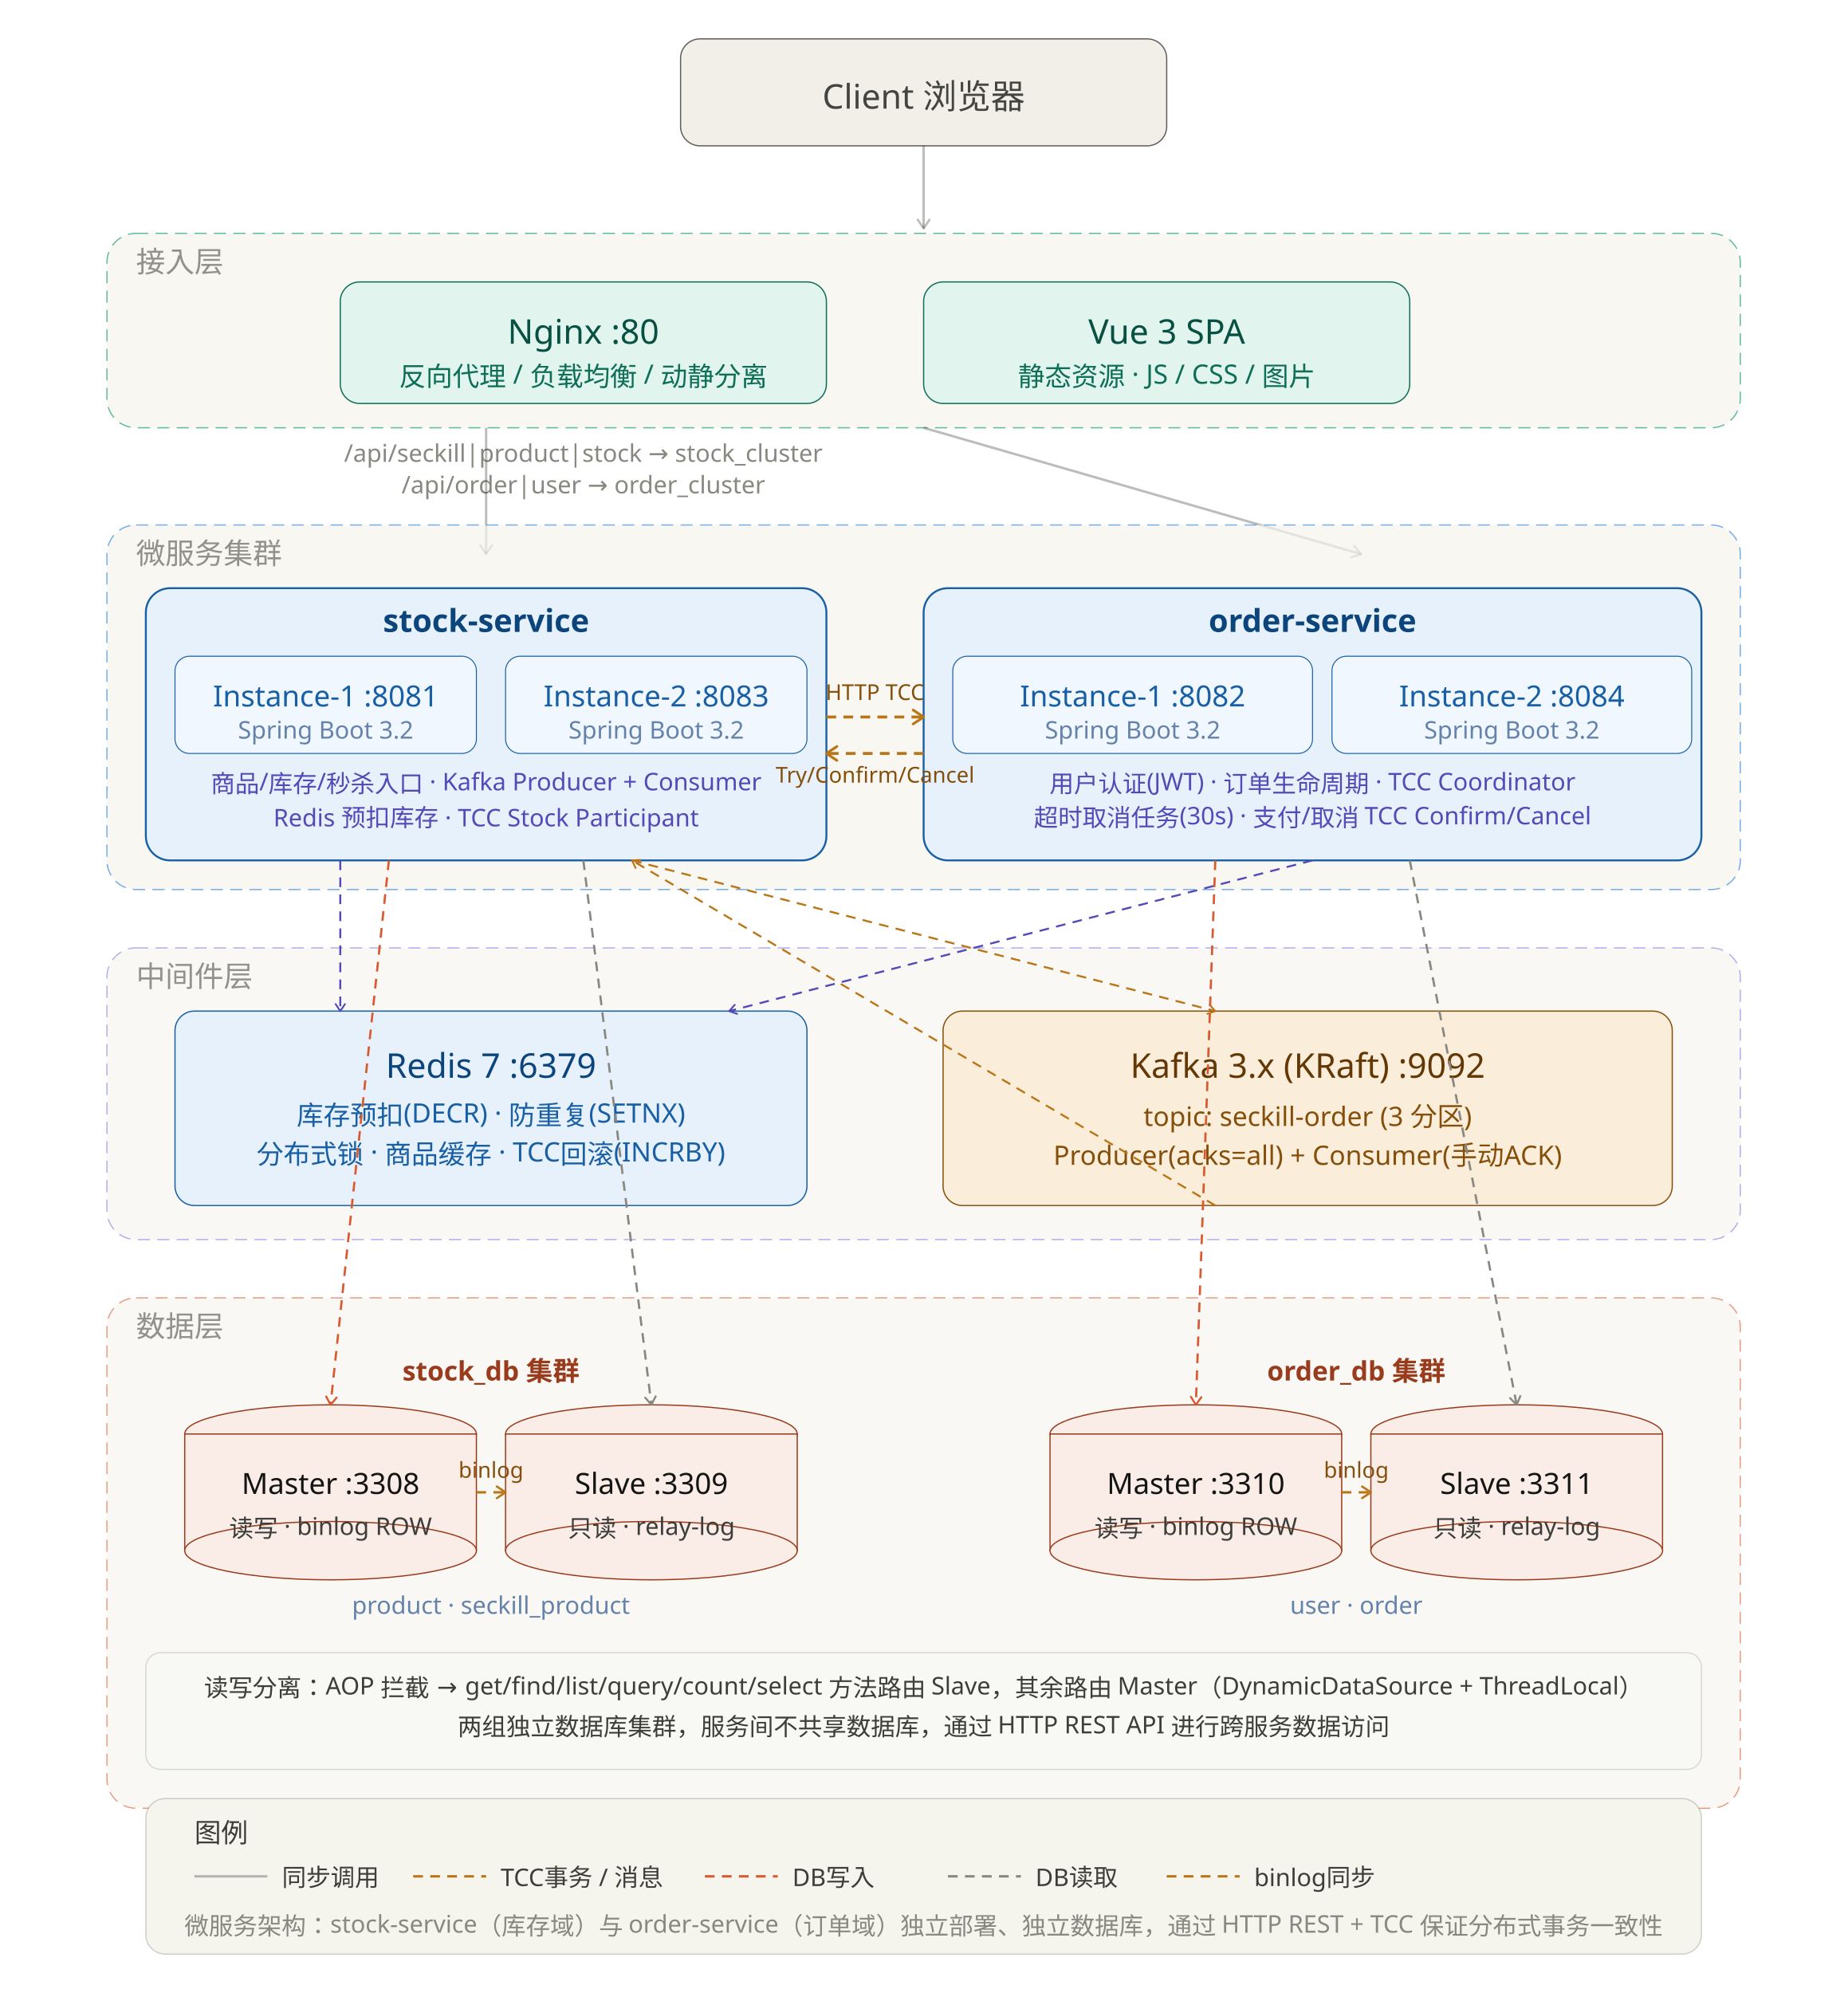
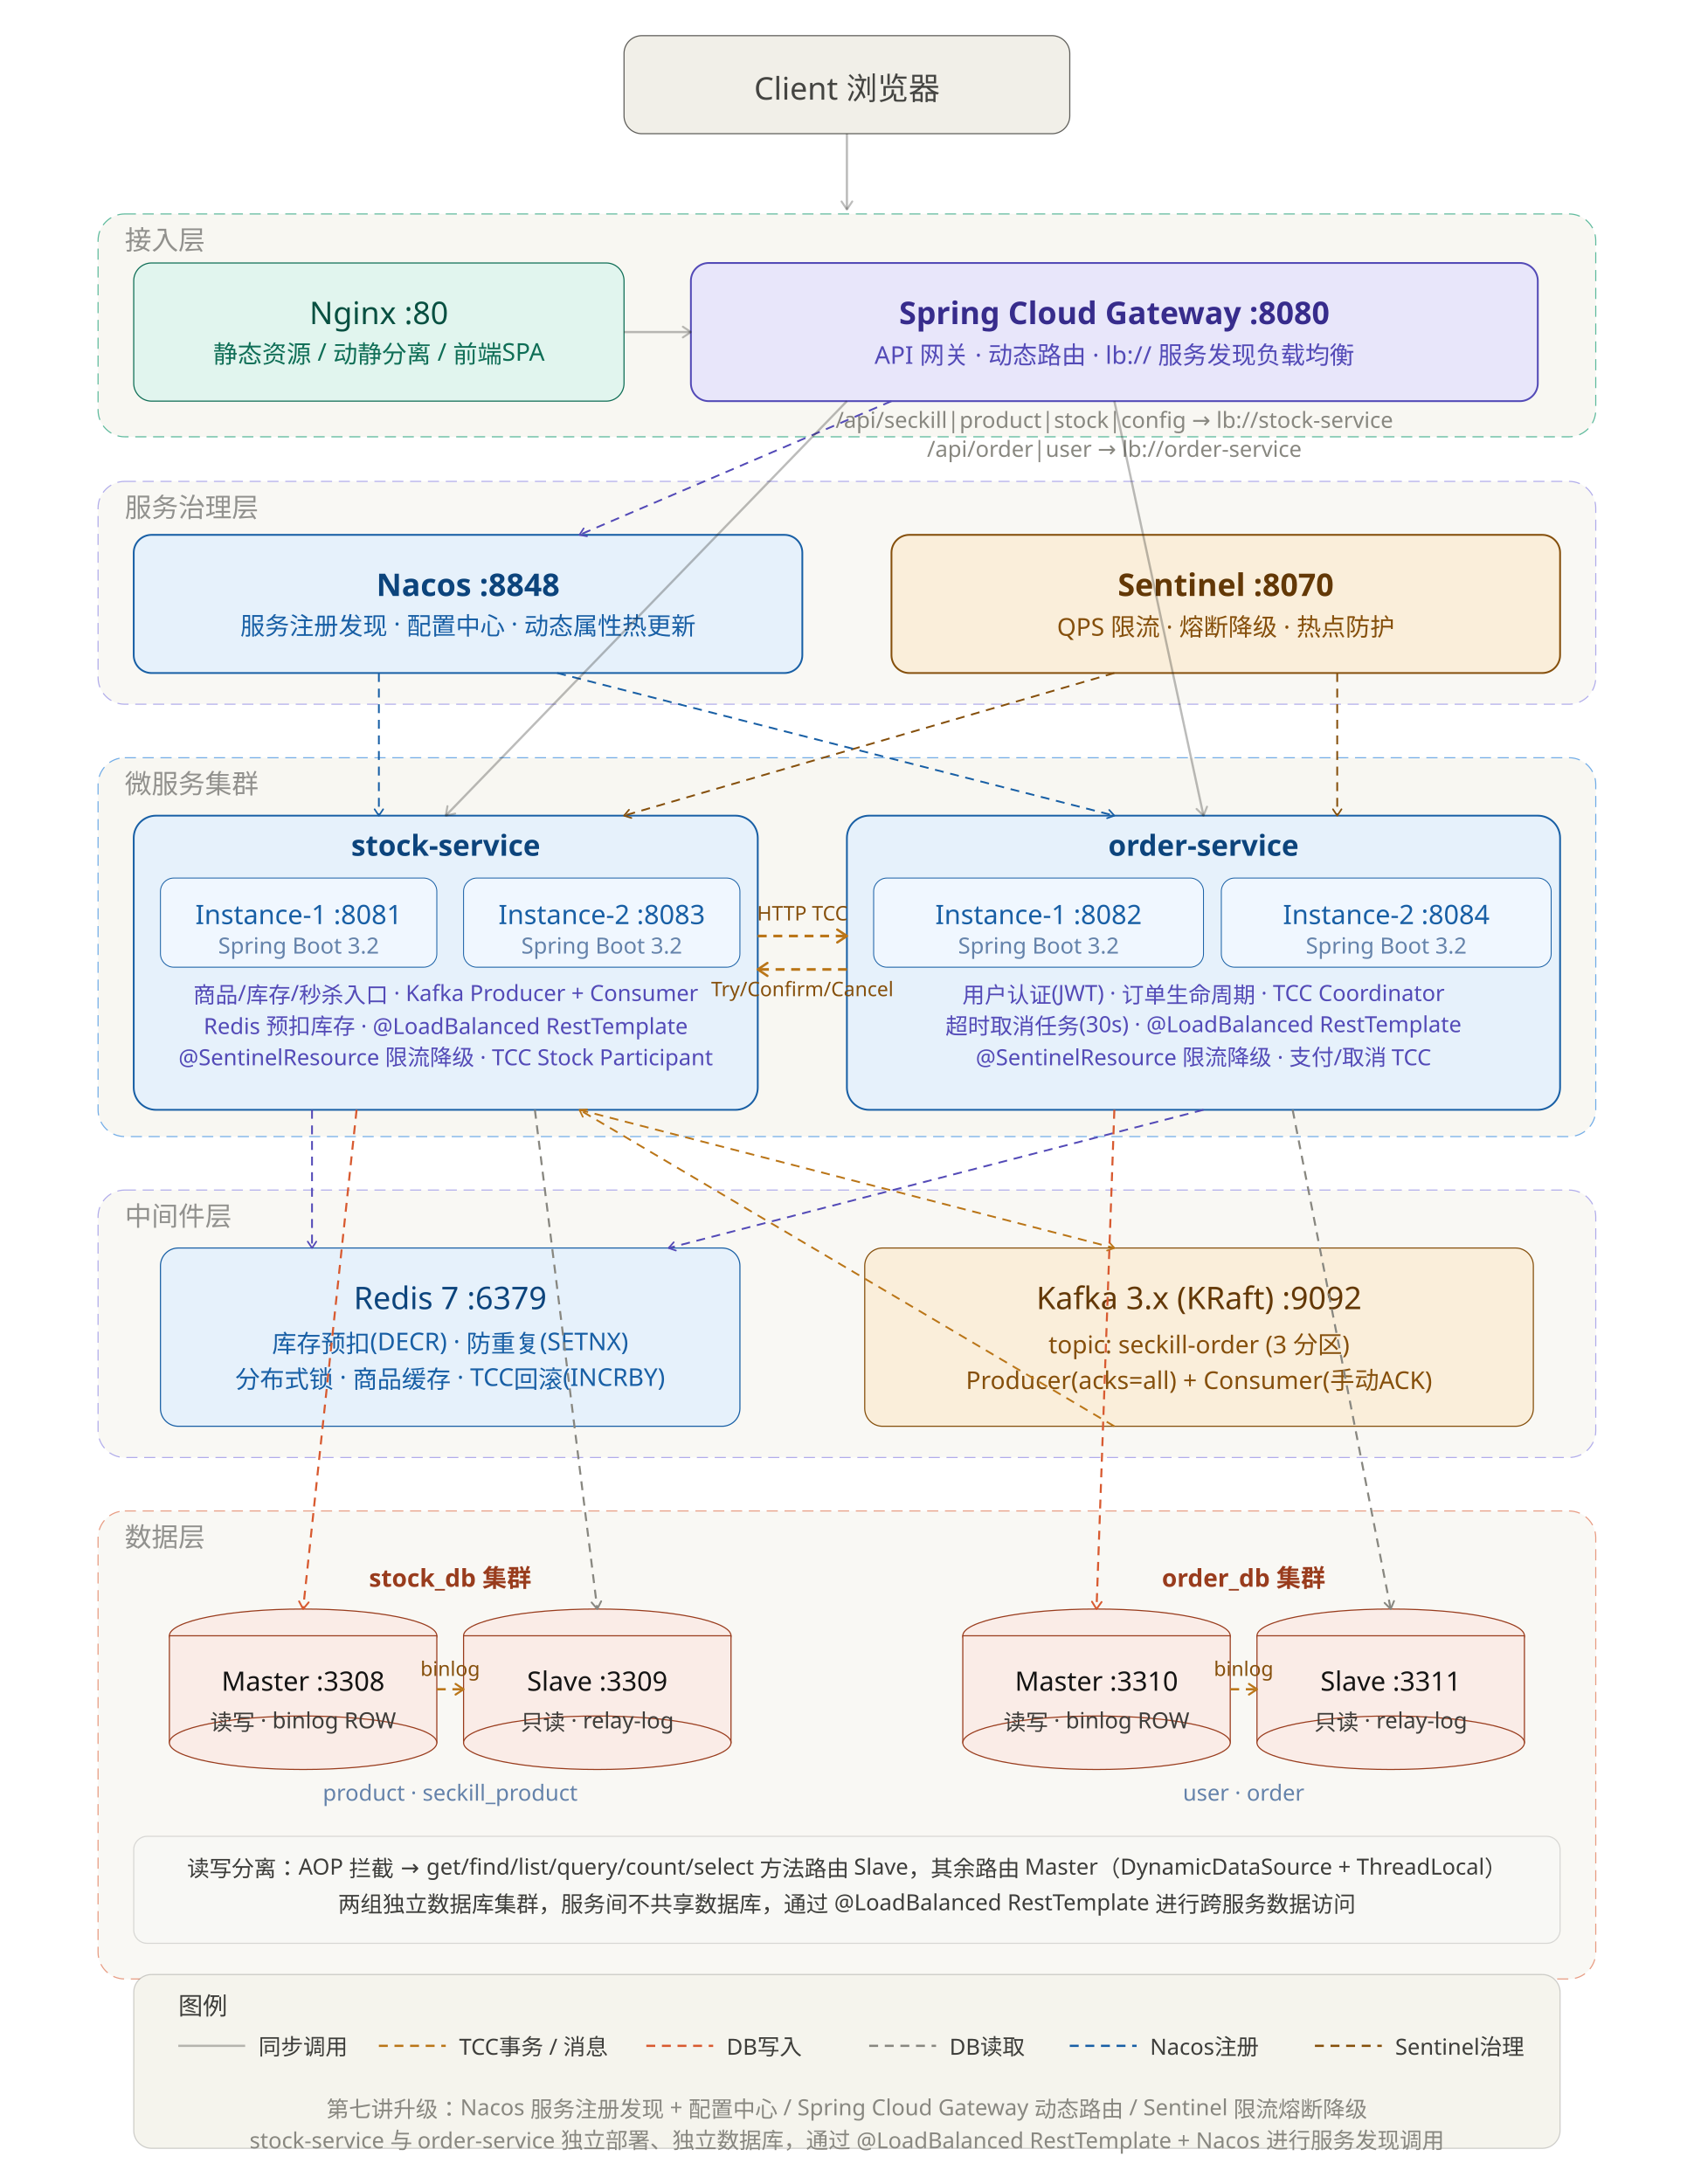
- <svg xmlns="http://www.w3.org/2000/svg" width="100%" viewBox="0 0 760 820" role="img">
+ <svg xmlns="http://www.w3.org/2000/svg" width="100%" viewBox="0 0 760 980" role="img">
  <defs>
    <marker id="arrow" viewBox="0 0 10 10" refX="8" refY="5" markerWidth="6" markerHeight="6" orient="auto-start-reverse">
      <path d="M2 1L8 5L2 9" fill="none" stroke="context-stroke" stroke-width="1.5" stroke-linecap="round" stroke-linejoin="round" />
    </marker>
  </defs>
  <g>
    <rect x="280" y="16" width="200" height="44" rx="8" fill="rgb(241,239,232)" stroke="rgb(95,94,90)" stroke-width="0.5" />
    <text x="380" y="38" text-anchor="middle" dominant-baseline="central" fill="rgb(68,68,65)" font-size="14" font-weight="500" font-family="system-ui, sans-serif">Client 浏览器</text>
  </g>
  <line x1="380" y1="60" x2="380" y2="94" stroke="rgba(31,30,29,0.3)" stroke-width="1" marker-end="url(#arrow)" />
-   <rect x="44" y="96" width="672" height="80" rx="12" fill="rgb(245,244,237)" stroke="rgb(29,158,117)" stroke-width="0.5" stroke-dasharray="5 3" opacity="0.7" />
+   <rect x="44" y="96" width="672" height="100" rx="12" fill="rgb(245,244,237)" stroke="rgb(29,158,117)" stroke-width="0.5" stroke-dasharray="5 3" opacity="0.7" />
  <text x="56" y="112" opacity="0.55" fill="rgb(61,61,58)" font-size="12" font-family="system-ui, sans-serif">接入层</text>
-   <rect x="140" y="116" width="200" height="50" rx="8" fill="rgb(225,245,238)" stroke="rgb(15,110,86)" stroke-width="0.5" />
-   <text x="240" y="136" text-anchor="middle" dominant-baseline="central" fill="rgb(8,80,65)" font-size="14" font-weight="500" font-family="system-ui, sans-serif">Nginx :80</text>
-   <text x="240" y="154" text-anchor="middle" dominant-baseline="central" fill="rgb(15,110,86)" font-size="11" font-family="system-ui, sans-serif">反向代理 / 负载均衡 / 动静分离</text>
-   <rect x="380" y="116" width="200" height="50" rx="8" fill="rgb(225,245,238)" stroke="rgb(15,110,86)" stroke-width="0.5" />
-   <text x="480" y="136" text-anchor="middle" dominant-baseline="central" fill="rgb(8,80,65)" font-size="14" font-weight="500" font-family="system-ui, sans-serif">Vue 3 SPA</text>
-   <text x="480" y="154" text-anchor="middle" dominant-baseline="central" fill="rgb(15,110,86)" font-size="11" font-family="system-ui, sans-serif">静态资源 · JS / CSS / 图片</text>
-   <text x="240" y="190" text-anchor="middle" fill="rgb(136,135,128)" font-size="10" font-family="system-ui, sans-serif">/api/seckill|product|stock → stock_cluster</text>
-   <text x="240" y="203" text-anchor="middle" fill="rgb(136,135,128)" font-size="10" font-family="system-ui, sans-serif">/api/order|user → order_cluster</text>
-   <line x1="200" y1="176" x2="200" y2="228" stroke="rgba(31,30,29,0.3)" stroke-width="1" marker-end="url(#arrow)" />
-   <line x1="380" y1="176" x2="560" y2="228" stroke="rgba(31,30,29,0.3)" stroke-width="1" marker-end="url(#arrow)" />
-   <rect x="44" y="216" width="672" height="150" rx="12" fill="rgb(245,244,237)" stroke="rgb(55,138,221)" stroke-width="0.5" stroke-dasharray="5 3" opacity="0.7" />
-   <text x="56" y="232" opacity="0.55" fill="rgb(61,61,58)" font-size="12" font-family="system-ui, sans-serif">微服务集群</text>
-   <rect x="60" y="242" width="280" height="112" rx="10" fill="rgb(230,241,251)" stroke="rgb(24,95,165)" stroke-width="0.8" />
-   <text x="200" y="260" text-anchor="middle" fill="rgb(12,68,124)" font-size="13" font-weight="600" font-family="system-ui, sans-serif">stock-service</text>
-   <rect x="72" y="270" width="124" height="40" rx="6" fill="rgb(240,247,255)" stroke="rgb(24,95,165)" stroke-width="0.4" />
-   <text x="134" y="286" text-anchor="middle" dominant-baseline="central" fill="rgb(24,95,165)" font-size="12" font-weight="500" font-family="system-ui, sans-serif">Instance-1 :8081</text>
-   <text x="134" y="300" text-anchor="middle" dominant-baseline="central" fill="rgb(100,130,170)" font-size="10" font-family="system-ui, sans-serif">Spring Boot 3.2</text>
-   <rect x="208" y="270" width="124" height="40" rx="6" fill="rgb(240,247,255)" stroke="rgb(24,95,165)" stroke-width="0.4" />
-   <text x="270" y="286" text-anchor="middle" dominant-baseline="central" fill="rgb(24,95,165)" font-size="12" font-weight="500" font-family="system-ui, sans-serif">Instance-2 :8083</text>
-   <text x="270" y="300" text-anchor="middle" dominant-baseline="central" fill="rgb(100,130,170)" font-size="10" font-family="system-ui, sans-serif">Spring Boot 3.2</text>
-   <text x="200" y="326" text-anchor="middle" fill="rgb(83,74,183)" font-size="10" font-family="system-ui, sans-serif">商品/库存/秒杀入口 · Kafka Producer + Consumer</text>
-   <text x="200" y="340" text-anchor="middle" fill="rgb(83,74,183)" font-size="10" font-family="system-ui, sans-serif">Redis 预扣库存 · TCC Stock Participant</text>
-   <rect x="380" y="242" width="320" height="112" rx="10" fill="rgb(230,241,251)" stroke="rgb(24,95,165)" stroke-width="0.8" />
-   <text x="540" y="260" text-anchor="middle" fill="rgb(12,68,124)" font-size="13" font-weight="600" font-family="system-ui, sans-serif">order-service</text>
-   <rect x="392" y="270" width="148" height="40" rx="6" fill="rgb(240,247,255)" stroke="rgb(24,95,165)" stroke-width="0.4" />
-   <text x="466" y="286" text-anchor="middle" dominant-baseline="central" fill="rgb(24,95,165)" font-size="12" font-weight="500" font-family="system-ui, sans-serif">Instance-1 :8082</text>
-   <text x="466" y="300" text-anchor="middle" dominant-baseline="central" fill="rgb(100,130,170)" font-size="10" font-family="system-ui, sans-serif">Spring Boot 3.2</text>
-   <rect x="548" y="270" width="148" height="40" rx="6" fill="rgb(240,247,255)" stroke="rgb(24,95,165)" stroke-width="0.4" />
-   <text x="622" y="286" text-anchor="middle" dominant-baseline="central" fill="rgb(24,95,165)" font-size="12" font-weight="500" font-family="system-ui, sans-serif">Instance-2 :8084</text>
-   <text x="622" y="300" text-anchor="middle" dominant-baseline="central" fill="rgb(100,130,170)" font-size="10" font-family="system-ui, sans-serif">Spring Boot 3.2</text>
-   <text x="540" y="326" text-anchor="middle" fill="rgb(83,74,183)" font-size="10" font-family="system-ui, sans-serif">用户认证(JWT) · 订单生命周期 · TCC Coordinator</text>
-   <text x="540" y="340" text-anchor="middle" fill="rgb(83,74,183)" font-size="10" font-family="system-ui, sans-serif">超时取消任务(30s) · 支付/取消 TCC Confirm/Cancel</text>
-   <path d="M340 295 L380 295" fill="none" stroke="rgb(186,117,23)" stroke-width="1.2" stroke-dasharray="4 3" marker-end="url(#arrow)" />
-   <path d="M380 310 L340 310" fill="none" stroke="rgb(186,117,23)" stroke-width="1.2" stroke-dasharray="4 3" marker-end="url(#arrow)" />
-   <text x="360" y="288" text-anchor="middle" fill="rgb(133,79,11)" font-size="9" font-family="system-ui, sans-serif">HTTP TCC</text>
-   <text x="360" y="322" text-anchor="middle" fill="rgb(133,79,11)" font-size="9" font-family="system-ui, sans-serif">Try/Confirm/Cancel</text>
-   <rect x="44" y="390" width="672" height="120" rx="12" fill="rgb(245,244,237)" stroke="rgb(127,119,221)" stroke-width="0.5" stroke-dasharray="5 3" opacity="0.6" />
-   <text x="56" y="406" opacity="0.55" fill="rgb(61,61,58)" font-size="12" font-family="system-ui, sans-serif">中间件层</text>
-   <rect x="72" y="416" width="260" height="80" rx="8" fill="rgb(230,241,251)" stroke="rgb(24,95,165)" stroke-width="0.5" />
-   <text x="202" y="438" text-anchor="middle" dominant-baseline="central" fill="rgb(12,68,124)" font-size="14" font-weight="500" font-family="system-ui, sans-serif">Redis 7 :6379</text>
-   <text x="202" y="458" text-anchor="middle" dominant-baseline="central" fill="rgb(24,95,165)" font-size="11" font-family="system-ui, sans-serif">库存预扣(DECR) · 防重复(SETNX)</text>
-   <text x="202" y="474" text-anchor="middle" dominant-baseline="central" fill="rgb(24,95,165)" font-size="11" font-family="system-ui, sans-serif">分布式锁 · 商品缓存 · TCC回滚(INCRBY)</text>
-   <rect x="388" y="416" width="300" height="80" rx="8" fill="rgb(250,238,218)" stroke="rgb(133,79,11)" stroke-width="0.5" />
-   <text x="538" y="438" text-anchor="middle" dominant-baseline="central" fill="rgb(99,56,6)" font-size="14" font-weight="500" font-family="system-ui, sans-serif">Kafka 3.x (KRaft) :9092</text>
-   <text x="538" y="458" text-anchor="middle" dominant-baseline="central" fill="rgb(133,79,11)" font-size="11" font-family="system-ui, sans-serif">topic: seckill-order (3 分区)</text>
-   <text x="538" y="474" text-anchor="middle" dominant-baseline="central" fill="rgb(133,79,11)" font-size="11" font-family="system-ui, sans-serif">Producer(acks=all) + Consumer(手动ACK)</text>
-   <line x1="140" y1="354" x2="140" y2="416" stroke="rgb(83,74,183)" stroke-width="0.8" stroke-dasharray="4 3" marker-end="url(#arrow)" />
-   <line x1="260" y1="354" x2="500" y2="416" stroke="rgb(186,117,23)" stroke-width="0.8" stroke-dasharray="4 3" marker-end="url(#arrow)" />
-   <line x1="540" y1="354" x2="300" y2="416" stroke="rgb(83,74,183)" stroke-width="0.8" stroke-dasharray="4 3" marker-end="url(#arrow)" />
-   <rect x="44" y="534" width="672" height="210" rx="12" fill="rgb(245,244,237)" stroke="rgb(216,90,48)" stroke-width="0.5" stroke-dasharray="5 3" opacity="0.6" />
-   <text x="56" y="550" opacity="0.55" fill="rgb(61,61,58)" font-size="12" font-family="system-ui, sans-serif">数据层</text>
-   <text x="202" y="568" text-anchor="middle" fill="rgb(153,60,29)" font-size="11" font-weight="600" font-family="system-ui, sans-serif">stock_db 集群</text>
-   <ellipse cx="136" cy="590" rx="60" ry="12" fill="rgb(250,236,231)" stroke="rgb(153,60,29)" stroke-width="0.5" />
-   <rect x="76" y="590" width="120" height="48" fill="rgb(250,236,231)" stroke="rgb(153,60,29)" stroke-width="0.5" />
-   <ellipse cx="136" cy="638" rx="60" ry="12" fill="rgb(250,236,231)" stroke="rgb(153,60,29)" stroke-width="0.5" />
-   <text x="136" y="610" text-anchor="middle" dominant-baseline="central" fill="rgb(20,20,19)" font-size="12" font-weight="500" font-family="system-ui, sans-serif">Master :3308</text>
-   <text x="136" y="628" text-anchor="middle" dominant-baseline="central" fill="rgb(61,61,58)" font-size="10" font-family="system-ui, sans-serif">读写 · binlog ROW</text>
-   <ellipse cx="268" cy="590" rx="60" ry="12" fill="rgb(250,236,231)" stroke="rgb(153,60,29)" stroke-width="0.5" />
-   <rect x="208" y="590" width="120" height="48" fill="rgb(250,236,231)" stroke="rgb(153,60,29)" stroke-width="0.5" />
-   <ellipse cx="268" cy="638" rx="60" ry="12" fill="rgb(250,236,231)" stroke="rgb(153,60,29)" stroke-width="0.5" />
-   <text x="268" y="610" text-anchor="middle" dominant-baseline="central" fill="rgb(20,20,19)" font-size="12" font-weight="500" font-family="system-ui, sans-serif">Slave :3309</text>
-   <text x="268" y="628" text-anchor="middle" dominant-baseline="central" fill="rgb(61,61,58)" font-size="10" font-family="system-ui, sans-serif">只读 · relay-log</text>
-   <line x1="196" y1="614" x2="208" y2="614" stroke="rgb(186,117,23)" stroke-width="1" stroke-dasharray="4 3" marker-end="url(#arrow)" />
-   <text x="202" y="608" text-anchor="middle" fill="rgb(133,79,11)" font-size="9" font-family="system-ui, sans-serif">binlog</text>
-   <text x="202" y="664" text-anchor="middle" fill="rgb(100,130,170)" font-size="10" font-family="system-ui, sans-serif">product · seckill_product</text>
-   <text x="558" y="568" text-anchor="middle" fill="rgb(153,60,29)" font-size="11" font-weight="600" font-family="system-ui, sans-serif">order_db 集群</text>
-   <ellipse cx="492" cy="590" rx="60" ry="12" fill="rgb(250,236,231)" stroke="rgb(153,60,29)" stroke-width="0.5" />
-   <rect x="432" y="590" width="120" height="48" fill="rgb(250,236,231)" stroke="rgb(153,60,29)" stroke-width="0.5" />
-   <ellipse cx="492" cy="638" rx="60" ry="12" fill="rgb(250,236,231)" stroke="rgb(153,60,29)" stroke-width="0.5" />
-   <text x="492" y="610" text-anchor="middle" dominant-baseline="central" fill="rgb(20,20,19)" font-size="12" font-weight="500" font-family="system-ui, sans-serif">Master :3310</text>
-   <text x="492" y="628" text-anchor="middle" dominant-baseline="central" fill="rgb(61,61,58)" font-size="10" font-family="system-ui, sans-serif">读写 · binlog ROW</text>
-   <ellipse cx="624" cy="590" rx="60" ry="12" fill="rgb(250,236,231)" stroke="rgb(153,60,29)" stroke-width="0.5" />
-   <rect x="564" y="590" width="120" height="48" fill="rgb(250,236,231)" stroke="rgb(153,60,29)" stroke-width="0.5" />
-   <ellipse cx="624" cy="638" rx="60" ry="12" fill="rgb(250,236,231)" stroke="rgb(153,60,29)" stroke-width="0.5" />
-   <text x="624" y="610" text-anchor="middle" dominant-baseline="central" fill="rgb(20,20,19)" font-size="12" font-weight="500" font-family="system-ui, sans-serif">Slave :3311</text>
-   <text x="624" y="628" text-anchor="middle" dominant-baseline="central" fill="rgb(61,61,58)" font-size="10" font-family="system-ui, sans-serif">只读 · relay-log</text>
-   <line x1="552" y1="614" x2="564" y2="614" stroke="rgb(186,117,23)" stroke-width="1" stroke-dasharray="4 3" marker-end="url(#arrow)" />
-   <text x="558" y="608" text-anchor="middle" fill="rgb(133,79,11)" font-size="9" font-family="system-ui, sans-serif">binlog</text>
-   <text x="558" y="664" text-anchor="middle" fill="rgb(100,130,170)" font-size="10" font-family="system-ui, sans-serif">user · order</text>
-   <rect x="60" y="680" width="640" height="48" rx="6" fill="rgb(248,248,245)" stroke="rgba(31,30,29,0.15)" stroke-width="0.5" />
-   <text x="380" y="698" text-anchor="middle" fill="rgb(61,61,58)" font-size="10" font-family="system-ui, sans-serif">读写分离：AOP 拦截 → get/find/list/query/count/select 方法路由 Slave，其余路由 Master（DynamicDataSource + ThreadLocal）</text>
-   <text x="380" y="714" text-anchor="middle" fill="rgb(61,61,58)" font-size="10" font-family="system-ui, sans-serif">两组独立数据库集群，服务间不共享数据库，通过 HTTP REST API 进行跨服务数据访问</text>
-   <line x1="160" y1="354" x2="136" y2="578" stroke="rgb(216,90,48)" stroke-width="0.9" stroke-dasharray="4 3" marker-end="url(#arrow)" />
-   <line x1="240" y1="354" x2="268" y2="578" stroke="rgb(136,135,128)" stroke-width="0.9" stroke-dasharray="4 3" marker-end="url(#arrow)" />
-   <line x1="500" y1="354" x2="492" y2="578" stroke="rgb(216,90,48)" stroke-width="0.9" stroke-dasharray="4 3" marker-end="url(#arrow)" />
-   <line x1="580" y1="354" x2="624" y2="578" stroke="rgb(136,135,128)" stroke-width="0.9" stroke-dasharray="4 3" marker-end="url(#arrow)" />
-   <line x1="500" y1="496" x2="260" y2="354" stroke="rgb(186,117,23)" stroke-width="0.8" stroke-dasharray="4 3" marker-end="url(#arrow)" />
-   <rect x="60" y="740" width="640" height="64" rx="8" fill="rgb(245,244,237)" stroke="rgba(31,30,29,0.2)" stroke-width="0.5" />
-   <text x="80" y="758" fill="rgb(61,61,58)" font-size="11" font-weight="500" font-family="system-ui, sans-serif">图例</text>
-   <line x1="80" y1="772" x2="110" y2="772" stroke="rgba(31,30,29,0.3)" stroke-width="1" />
-   <text x="116" y="776" fill="rgb(61,61,58)" font-size="10" font-family="system-ui, sans-serif">同步调用</text>
-   <line x1="170" y1="772" x2="200" y2="772" stroke="rgb(186,117,23)" stroke-width="1" stroke-dasharray="4 3" />
-   <text x="206" y="776" fill="rgb(61,61,58)" font-size="10" font-family="system-ui, sans-serif">TCC事务 / 消息</text>
-   <line x1="290" y1="772" x2="320" y2="772" stroke="rgb(216,90,48)" stroke-width="1" stroke-dasharray="4 3" />
-   <text x="326" y="776" fill="rgb(61,61,58)" font-size="10" font-family="system-ui, sans-serif">DB写入</text>
-   <line x1="390" y1="772" x2="420" y2="772" stroke="rgb(136,135,128)" stroke-width="1" stroke-dasharray="4 3" />
-   <text x="426" y="776" fill="rgb(61,61,58)" font-size="10" font-family="system-ui, sans-serif">DB读取</text>
-   <line x1="480" y1="772" x2="510" y2="772" stroke="rgb(186,117,23)" stroke-width="1" stroke-dasharray="4 3" />
-   <text x="516" y="776" fill="rgb(61,61,58)" font-size="10" font-family="system-ui, sans-serif">binlog同步</text>
-   <text x="380" y="796" text-anchor="middle" fill="rgb(136,135,128)" font-size="10" font-family="system-ui, sans-serif">微服务架构：stock-service（库存域）与 order-service（订单域）独立部署、独立数据库，通过 HTTP REST + TCC 保证分布式事务一致性</text>
+   <rect x="60" y="118" width="220" height="62" rx="8" fill="rgb(225,245,238)" stroke="rgb(15,110,86)" stroke-width="0.5" />
+   <text x="170" y="140" text-anchor="middle" dominant-baseline="central" fill="rgb(8,80,65)" font-size="14" font-weight="500" font-family="system-ui, sans-serif">Nginx :80</text>
+   <text x="170" y="158" text-anchor="middle" dominant-baseline="central" fill="rgb(15,110,86)" font-size="11" font-family="system-ui, sans-serif">静态资源 / 动静分离 / 前端SPA</text>
+   <rect x="310" y="118" width="380" height="62" rx="8" fill="rgb(232,230,250)" stroke="rgb(83,74,183)" stroke-width="0.8" />
+   <text x="500" y="140" text-anchor="middle" dominant-baseline="central" fill="rgb(55,44,140)" font-size="14" font-weight="600" font-family="system-ui, sans-serif">Spring Cloud Gateway :8080</text>
+   <text x="500" y="158" text-anchor="middle" dominant-baseline="central" fill="rgb(83,74,183)" font-size="11" font-family="system-ui, sans-serif">API 网关 · 动态路由 · lb:// 服务发现负载均衡</text>
+   <text x="500" y="192" text-anchor="middle" fill="rgb(136,135,128)" font-size="10" font-family="system-ui, sans-serif">/api/seckill|product|stock|config → lb://stock-service</text>
+   <text x="500" y="205" text-anchor="middle" fill="rgb(136,135,128)" font-size="10" font-family="system-ui, sans-serif">/api/order|user → lb://order-service</text>
+   <line x1="280" y1="149" x2="310" y2="149" stroke="rgba(31,30,29,0.3)" stroke-width="1" marker-end="url(#arrow)" />
+   <rect x="44" y="216" width="672" height="100" rx="12" fill="rgb(245,244,237)" stroke="rgb(127,119,221)" stroke-width="0.5" stroke-dasharray="5 3" opacity="0.6" />
+   <text x="56" y="232" opacity="0.55" fill="rgb(61,61,58)" font-size="12" font-family="system-ui, sans-serif">服务治理层</text>
+   <rect x="60" y="240" width="300" height="62" rx="8" fill="rgb(230,241,251)" stroke="rgb(24,95,165)" stroke-width="0.8" />
+   <text x="210" y="262" text-anchor="middle" dominant-baseline="central" fill="rgb(12,68,124)" font-size="14" font-weight="600" font-family="system-ui, sans-serif">Nacos :8848</text>
+   <text x="210" y="280" text-anchor="middle" dominant-baseline="central" fill="rgb(24,95,165)" font-size="11" font-family="system-ui, sans-serif">服务注册发现 · 配置中心 · 动态属性热更新</text>
+   <rect x="400" y="240" width="300" height="62" rx="8" fill="rgb(250,238,218)" stroke="rgb(133,79,11)" stroke-width="0.8" />
+   <text x="550" y="262" text-anchor="middle" dominant-baseline="central" fill="rgb(99,56,6)" font-size="14" font-weight="600" font-family="system-ui, sans-serif">Sentinel :8070</text>
+   <text x="550" y="280" text-anchor="middle" dominant-baseline="central" fill="rgb(133,79,11)" font-size="11" font-family="system-ui, sans-serif">QPS 限流 · 熔断降级 · 热点防护</text>
+   <line x1="400" y1="180" x2="260" y2="240" stroke="rgb(83,74,183)" stroke-width="0.8" stroke-dasharray="4 3" marker-end="url(#arrow)" />
+   <rect x="44" y="340" width="672" height="170" rx="12" fill="rgb(245,244,237)" stroke="rgb(55,138,221)" stroke-width="0.5" stroke-dasharray="5 3" opacity="0.7" />
+   <text x="56" y="356" opacity="0.55" fill="rgb(61,61,58)" font-size="12" font-family="system-ui, sans-serif">微服务集群</text>
+   <rect x="60" y="366" width="280" height="132" rx="10" fill="rgb(230,241,251)" stroke="rgb(24,95,165)" stroke-width="0.8" />
+   <text x="200" y="384" text-anchor="middle" fill="rgb(12,68,124)" font-size="13" font-weight="600" font-family="system-ui, sans-serif">stock-service</text>
+   <rect x="72" y="394" width="124" height="40" rx="6" fill="rgb(240,247,255)" stroke="rgb(24,95,165)" stroke-width="0.4" />
+   <text x="134" y="410" text-anchor="middle" dominant-baseline="central" fill="rgb(24,95,165)" font-size="12" font-weight="500" font-family="system-ui, sans-serif">Instance-1 :8081</text>
+   <text x="134" y="424" text-anchor="middle" dominant-baseline="central" fill="rgb(100,130,170)" font-size="10" font-family="system-ui, sans-serif">Spring Boot 3.2</text>
+   <rect x="208" y="394" width="124" height="40" rx="6" fill="rgb(240,247,255)" stroke="rgb(24,95,165)" stroke-width="0.4" />
+   <text x="270" y="410" text-anchor="middle" dominant-baseline="central" fill="rgb(24,95,165)" font-size="12" font-weight="500" font-family="system-ui, sans-serif">Instance-2 :8083</text>
+   <text x="270" y="424" text-anchor="middle" dominant-baseline="central" fill="rgb(100,130,170)" font-size="10" font-family="system-ui, sans-serif">Spring Boot 3.2</text>
+   <text x="200" y="450" text-anchor="middle" fill="rgb(83,74,183)" font-size="10" font-family="system-ui, sans-serif">商品/库存/秒杀入口 · Kafka Producer + Consumer</text>
+   <text x="200" y="464" text-anchor="middle" fill="rgb(83,74,183)" font-size="10" font-family="system-ui, sans-serif">Redis 预扣库存 · @LoadBalanced RestTemplate</text>
+   <text x="200" y="478" text-anchor="middle" fill="rgb(83,74,183)" font-size="10" font-family="system-ui, sans-serif">@SentinelResource 限流降级 · TCC Stock Participant</text>
+   <line x1="170" y1="302" x2="170" y2="366" stroke="rgb(24,95,165)" stroke-width="0.8" stroke-dasharray="4 3" marker-end="url(#arrow)" />
+   <line x1="500" y1="302" x2="280" y2="366" stroke="rgb(133,79,11)" stroke-width="0.8" stroke-dasharray="4 3" marker-end="url(#arrow)" />
+   <rect x="380" y="366" width="320" height="132" rx="10" fill="rgb(230,241,251)" stroke="rgb(24,95,165)" stroke-width="0.8" />
+   <text x="540" y="384" text-anchor="middle" fill="rgb(12,68,124)" font-size="13" font-weight="600" font-family="system-ui, sans-serif">order-service</text>
+   <rect x="392" y="394" width="148" height="40" rx="6" fill="rgb(240,247,255)" stroke="rgb(24,95,165)" stroke-width="0.4" />
+   <text x="466" y="410" text-anchor="middle" dominant-baseline="central" fill="rgb(24,95,165)" font-size="12" font-weight="500" font-family="system-ui, sans-serif">Instance-1 :8082</text>
+   <text x="466" y="424" text-anchor="middle" dominant-baseline="central" fill="rgb(100,130,170)" font-size="10" font-family="system-ui, sans-serif">Spring Boot 3.2</text>
+   <rect x="548" y="394" width="148" height="40" rx="6" fill="rgb(240,247,255)" stroke="rgb(24,95,165)" stroke-width="0.4" />
+   <text x="622" y="410" text-anchor="middle" dominant-baseline="central" fill="rgb(24,95,165)" font-size="12" font-weight="500" font-family="system-ui, sans-serif">Instance-2 :8084</text>
+   <text x="622" y="424" text-anchor="middle" dominant-baseline="central" fill="rgb(100,130,170)" font-size="10" font-family="system-ui, sans-serif">Spring Boot 3.2</text>
+   <text x="540" y="450" text-anchor="middle" fill="rgb(83,74,183)" font-size="10" font-family="system-ui, sans-serif">用户认证(JWT) · 订单生命周期 · TCC Coordinator</text>
+   <text x="540" y="464" text-anchor="middle" fill="rgb(83,74,183)" font-size="10" font-family="system-ui, sans-serif">超时取消任务(30s) · @LoadBalanced RestTemplate</text>
+   <text x="540" y="478" text-anchor="middle" fill="rgb(83,74,183)" font-size="10" font-family="system-ui, sans-serif">@SentinelResource 限流降级 · 支付/取消 TCC</text>
+   <line x1="250" y1="302" x2="500" y2="366" stroke="rgb(24,95,165)" stroke-width="0.8" stroke-dasharray="4 3" marker-end="url(#arrow)" />
+   <line x1="600" y1="302" x2="600" y2="366" stroke="rgb(133,79,11)" stroke-width="0.8" stroke-dasharray="4 3" marker-end="url(#arrow)" />
+   <line x1="380" y1="180" x2="200" y2="366" stroke="rgba(31,30,29,0.3)" stroke-width="1" marker-end="url(#arrow)" />
+   <line x1="500" y1="180" x2="540" y2="366" stroke="rgba(31,30,29,0.3)" stroke-width="1" marker-end="url(#arrow)" />
+   <path d="M340 420 L380 420" fill="none" stroke="rgb(186,117,23)" stroke-width="1.2" stroke-dasharray="4 3" marker-end="url(#arrow)" />
+   <path d="M380 435 L340 435" fill="none" stroke="rgb(186,117,23)" stroke-width="1.2" stroke-dasharray="4 3" marker-end="url(#arrow)" />
+   <text x="360" y="413" text-anchor="middle" fill="rgb(133,79,11)" font-size="9" font-family="system-ui, sans-serif">HTTP TCC</text>
+   <text x="360" y="447" text-anchor="middle" fill="rgb(133,79,11)" font-size="9" font-family="system-ui, sans-serif">Try/Confirm/Cancel</text>
+   <rect x="44" y="534" width="672" height="120" rx="12" fill="rgb(245,244,237)" stroke="rgb(127,119,221)" stroke-width="0.5" stroke-dasharray="5 3" opacity="0.6" />
+   <text x="56" y="550" opacity="0.55" fill="rgb(61,61,58)" font-size="12" font-family="system-ui, sans-serif">中间件层</text>
+   <rect x="72" y="560" width="260" height="80" rx="8" fill="rgb(230,241,251)" stroke="rgb(24,95,165)" stroke-width="0.5" />
+   <text x="202" y="582" text-anchor="middle" dominant-baseline="central" fill="rgb(12,68,124)" font-size="14" font-weight="500" font-family="system-ui, sans-serif">Redis 7 :6379</text>
+   <text x="202" y="602" text-anchor="middle" dominant-baseline="central" fill="rgb(24,95,165)" font-size="11" font-family="system-ui, sans-serif">库存预扣(DECR) · 防重复(SETNX)</text>
+   <text x="202" y="618" text-anchor="middle" dominant-baseline="central" fill="rgb(24,95,165)" font-size="11" font-family="system-ui, sans-serif">分布式锁 · 商品缓存 · TCC回滚(INCRBY)</text>
+   <rect x="388" y="560" width="300" height="80" rx="8" fill="rgb(250,238,218)" stroke="rgb(133,79,11)" stroke-width="0.5" />
+   <text x="538" y="582" text-anchor="middle" dominant-baseline="central" fill="rgb(99,56,6)" font-size="14" font-weight="500" font-family="system-ui, sans-serif">Kafka 3.x (KRaft) :9092</text>
+   <text x="538" y="602" text-anchor="middle" dominant-baseline="central" fill="rgb(133,79,11)" font-size="11" font-family="system-ui, sans-serif">topic: seckill-order (3 分区)</text>
+   <text x="538" y="618" text-anchor="middle" dominant-baseline="central" fill="rgb(133,79,11)" font-size="11" font-family="system-ui, sans-serif">Producer(acks=all) + Consumer(手动ACK)</text>
+   <line x1="140" y1="498" x2="140" y2="560" stroke="rgb(83,74,183)" stroke-width="0.8" stroke-dasharray="4 3" marker-end="url(#arrow)" />
+   <line x1="260" y1="498" x2="500" y2="560" stroke="rgb(186,117,23)" stroke-width="0.8" stroke-dasharray="4 3" marker-end="url(#arrow)" />
+   <line x1="540" y1="498" x2="300" y2="560" stroke="rgb(83,74,183)" stroke-width="0.8" stroke-dasharray="4 3" marker-end="url(#arrow)" />
+   <rect x="44" y="678" width="672" height="210" rx="12" fill="rgb(245,244,237)" stroke="rgb(216,90,48)" stroke-width="0.5" stroke-dasharray="5 3" opacity="0.6" />
+   <text x="56" y="694" opacity="0.55" fill="rgb(61,61,58)" font-size="12" font-family="system-ui, sans-serif">数据层</text>
+   <text x="202" y="712" text-anchor="middle" fill="rgb(153,60,29)" font-size="11" font-weight="600" font-family="system-ui, sans-serif">stock_db 集群</text>
+   <ellipse cx="136" cy="734" rx="60" ry="12" fill="rgb(250,236,231)" stroke="rgb(153,60,29)" stroke-width="0.5" />
+   <rect x="76" y="734" width="120" height="48" fill="rgb(250,236,231)" stroke="rgb(153,60,29)" stroke-width="0.5" />
+   <ellipse cx="136" cy="782" rx="60" ry="12" fill="rgb(250,236,231)" stroke="rgb(153,60,29)" stroke-width="0.5" />
+   <text x="136" y="754" text-anchor="middle" dominant-baseline="central" fill="rgb(20,20,19)" font-size="12" font-weight="500" font-family="system-ui, sans-serif">Master :3308</text>
+   <text x="136" y="772" text-anchor="middle" dominant-baseline="central" fill="rgb(61,61,58)" font-size="10" font-family="system-ui, sans-serif">读写 · binlog ROW</text>
+   <ellipse cx="268" cy="734" rx="60" ry="12" fill="rgb(250,236,231)" stroke="rgb(153,60,29)" stroke-width="0.5" />
+   <rect x="208" y="734" width="120" height="48" fill="rgb(250,236,231)" stroke="rgb(153,60,29)" stroke-width="0.5" />
+   <ellipse cx="268" cy="782" rx="60" ry="12" fill="rgb(250,236,231)" stroke="rgb(153,60,29)" stroke-width="0.5" />
+   <text x="268" y="754" text-anchor="middle" dominant-baseline="central" fill="rgb(20,20,19)" font-size="12" font-weight="500" font-family="system-ui, sans-serif">Slave :3309</text>
+   <text x="268" y="772" text-anchor="middle" dominant-baseline="central" fill="rgb(61,61,58)" font-size="10" font-family="system-ui, sans-serif">只读 · relay-log</text>
+   <line x1="196" y1="758" x2="208" y2="758" stroke="rgb(186,117,23)" stroke-width="1" stroke-dasharray="4 3" marker-end="url(#arrow)" />
+   <text x="202" y="752" text-anchor="middle" fill="rgb(133,79,11)" font-size="9" font-family="system-ui, sans-serif">binlog</text>
+   <text x="202" y="808" text-anchor="middle" fill="rgb(100,130,170)" font-size="10" font-family="system-ui, sans-serif">product · seckill_product</text>
+   <text x="558" y="712" text-anchor="middle" fill="rgb(153,60,29)" font-size="11" font-weight="600" font-family="system-ui, sans-serif">order_db 集群</text>
+   <ellipse cx="492" cy="734" rx="60" ry="12" fill="rgb(250,236,231)" stroke="rgb(153,60,29)" stroke-width="0.5" />
+   <rect x="432" y="734" width="120" height="48" fill="rgb(250,236,231)" stroke="rgb(153,60,29)" stroke-width="0.5" />
+   <ellipse cx="492" cy="782" rx="60" ry="12" fill="rgb(250,236,231)" stroke="rgb(153,60,29)" stroke-width="0.5" />
+   <text x="492" y="754" text-anchor="middle" dominant-baseline="central" fill="rgb(20,20,19)" font-size="12" font-weight="500" font-family="system-ui, sans-serif">Master :3310</text>
+   <text x="492" y="772" text-anchor="middle" dominant-baseline="central" fill="rgb(61,61,58)" font-size="10" font-family="system-ui, sans-serif">读写 · binlog ROW</text>
+   <ellipse cx="624" cy="734" rx="60" ry="12" fill="rgb(250,236,231)" stroke="rgb(153,60,29)" stroke-width="0.5" />
+   <rect x="564" y="734" width="120" height="48" fill="rgb(250,236,231)" stroke="rgb(153,60,29)" stroke-width="0.5" />
+   <ellipse cx="624" cy="782" rx="60" ry="12" fill="rgb(250,236,231)" stroke="rgb(153,60,29)" stroke-width="0.5" />
+   <text x="624" y="754" text-anchor="middle" dominant-baseline="central" fill="rgb(20,20,19)" font-size="12" font-weight="500" font-family="system-ui, sans-serif">Slave :3311</text>
+   <text x="624" y="772" text-anchor="middle" dominant-baseline="central" fill="rgb(61,61,58)" font-size="10" font-family="system-ui, sans-serif">只读 · relay-log</text>
+   <line x1="552" y1="758" x2="564" y2="758" stroke="rgb(186,117,23)" stroke-width="1" stroke-dasharray="4 3" marker-end="url(#arrow)" />
+   <text x="558" y="752" text-anchor="middle" fill="rgb(133,79,11)" font-size="9" font-family="system-ui, sans-serif">binlog</text>
+   <text x="558" y="808" text-anchor="middle" fill="rgb(100,130,170)" font-size="10" font-family="system-ui, sans-serif">user · order</text>
+   <rect x="60" y="824" width="640" height="48" rx="6" fill="rgb(248,248,245)" stroke="rgba(31,30,29,0.15)" stroke-width="0.5" />
+   <text x="380" y="842" text-anchor="middle" fill="rgb(61,61,58)" font-size="10" font-family="system-ui, sans-serif">读写分离：AOP 拦截 → get/find/list/query/count/select 方法路由 Slave，其余路由 Master（DynamicDataSource + ThreadLocal）</text>
+   <text x="380" y="858" text-anchor="middle" fill="rgb(61,61,58)" font-size="10" font-family="system-ui, sans-serif">两组独立数据库集群，服务间不共享数据库，通过 @LoadBalanced RestTemplate 进行跨服务数据访问</text>
+   <line x1="160" y1="498" x2="136" y2="722" stroke="rgb(216,90,48)" stroke-width="0.9" stroke-dasharray="4 3" marker-end="url(#arrow)" />
+   <line x1="240" y1="498" x2="268" y2="722" stroke="rgb(136,135,128)" stroke-width="0.9" stroke-dasharray="4 3" marker-end="url(#arrow)" />
+   <line x1="500" y1="498" x2="492" y2="722" stroke="rgb(216,90,48)" stroke-width="0.9" stroke-dasharray="4 3" marker-end="url(#arrow)" />
+   <line x1="580" y1="498" x2="624" y2="722" stroke="rgb(136,135,128)" stroke-width="0.9" stroke-dasharray="4 3" marker-end="url(#arrow)" />
+   <line x1="500" y1="640" x2="260" y2="498" stroke="rgb(186,117,23)" stroke-width="0.8" stroke-dasharray="4 3" marker-end="url(#arrow)" />
+   <rect x="60" y="886" width="640" height="78" rx="8" fill="rgb(245,244,237)" stroke="rgba(31,30,29,0.2)" stroke-width="0.5" />
+   <text x="80" y="904" fill="rgb(61,61,58)" font-size="11" font-weight="500" font-family="system-ui, sans-serif">图例</text>
+   <line x1="80" y1="918" x2="110" y2="918" stroke="rgba(31,30,29,0.3)" stroke-width="1" />
+   <text x="116" y="922" fill="rgb(61,61,58)" font-size="10" font-family="system-ui, sans-serif">同步调用</text>
+   <line x1="170" y1="918" x2="200" y2="918" stroke="rgb(186,117,23)" stroke-width="1" stroke-dasharray="4 3" />
+   <text x="206" y="922" fill="rgb(61,61,58)" font-size="10" font-family="system-ui, sans-serif">TCC事务 / 消息</text>
+   <line x1="290" y1="918" x2="320" y2="918" stroke="rgb(216,90,48)" stroke-width="1" stroke-dasharray="4 3" />
+   <text x="326" y="922" fill="rgb(61,61,58)" font-size="10" font-family="system-ui, sans-serif">DB写入</text>
+   <line x1="390" y1="918" x2="420" y2="918" stroke="rgb(136,135,128)" stroke-width="1" stroke-dasharray="4 3" />
+   <text x="426" y="922" fill="rgb(61,61,58)" font-size="10" font-family="system-ui, sans-serif">DB读取</text>
+   <line x1="480" y1="918" x2="510" y2="918" stroke="rgb(24,95,165)" stroke-width="1" stroke-dasharray="4 3" />
+   <text x="516" y="922" fill="rgb(61,61,58)" font-size="10" font-family="system-ui, sans-serif">Nacos注册</text>
+   <line x1="590" y1="918" x2="620" y2="918" stroke="rgb(133,79,11)" stroke-width="1" stroke-dasharray="4 3" />
+   <text x="626" y="922" fill="rgb(61,61,58)" font-size="10" font-family="system-ui, sans-serif">Sentinel治理</text>
+   <text x="380" y="950" text-anchor="middle" fill="rgb(136,135,128)" font-size="10" font-family="system-ui, sans-serif">第七讲升级：Nacos 服务注册发现 + 配置中心 / Spring Cloud Gateway 动态路由 / Sentinel 限流熔断降级</text>
+   <text x="380" y="964" text-anchor="middle" fill="rgb(136,135,128)" font-size="10" font-family="system-ui, sans-serif">stock-service 与 order-service 独立部署、独立数据库，通过 @LoadBalanced RestTemplate + Nacos 进行服务发现调用</text>
</svg>
